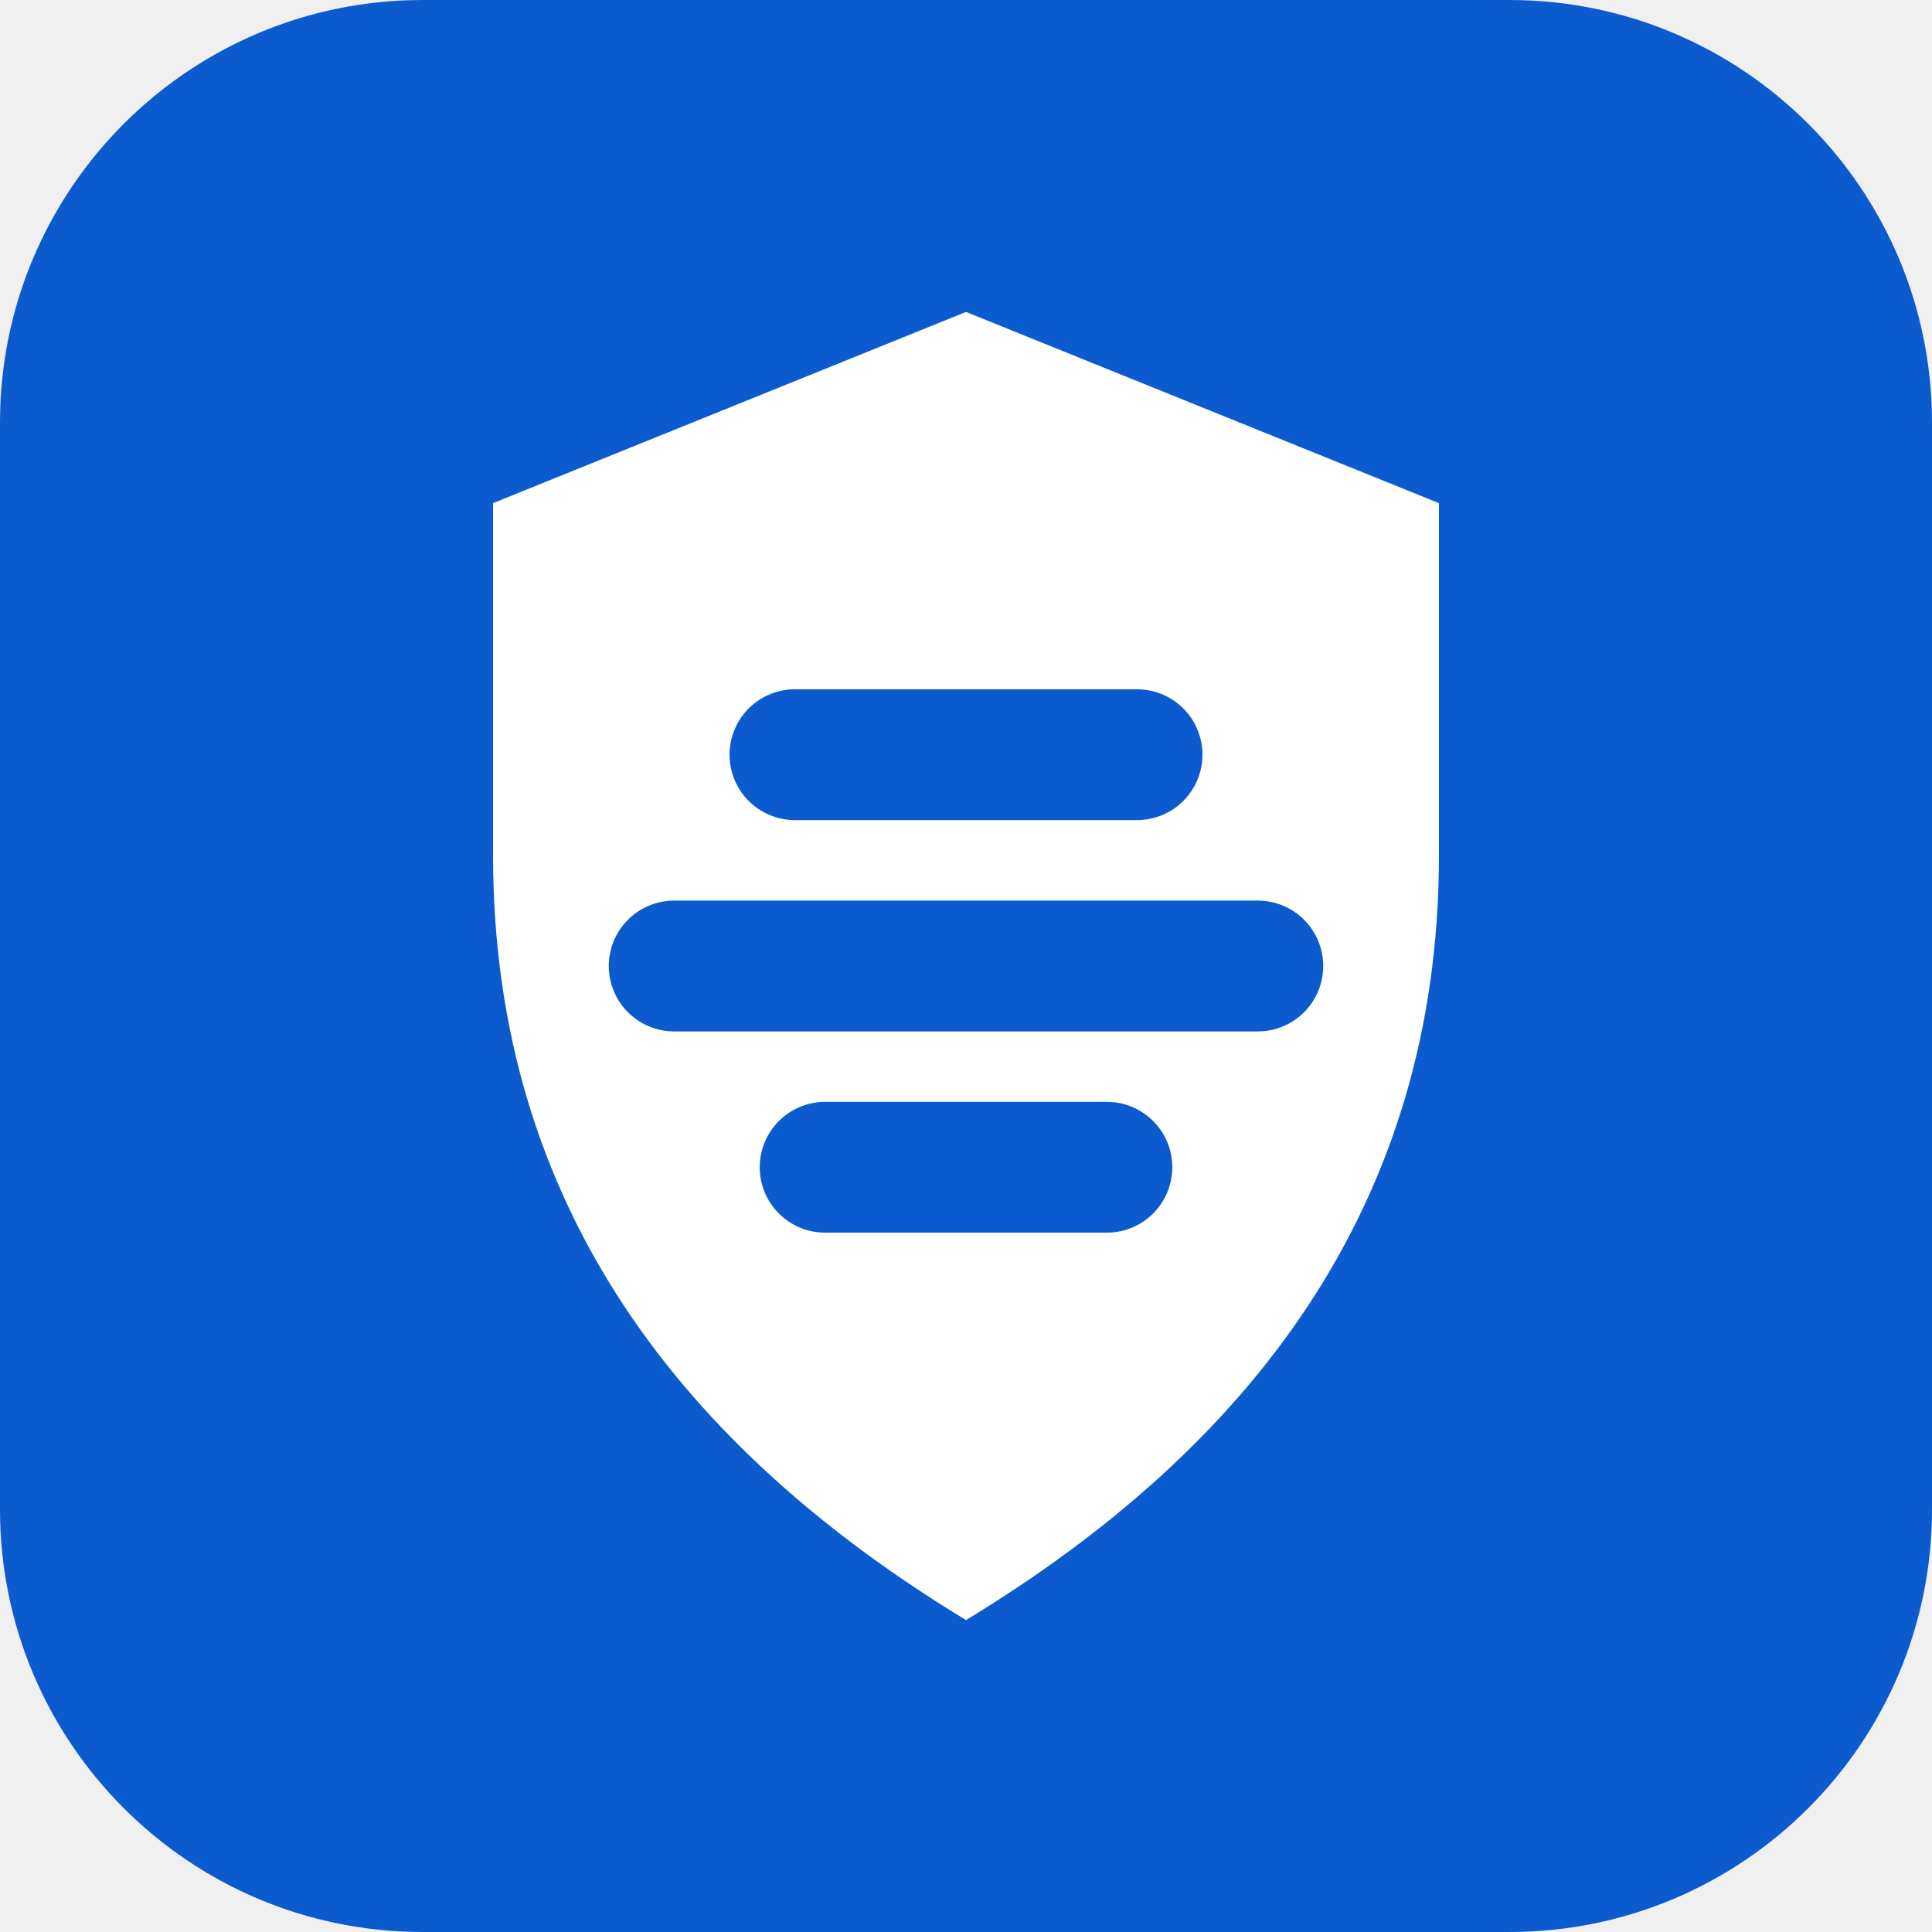
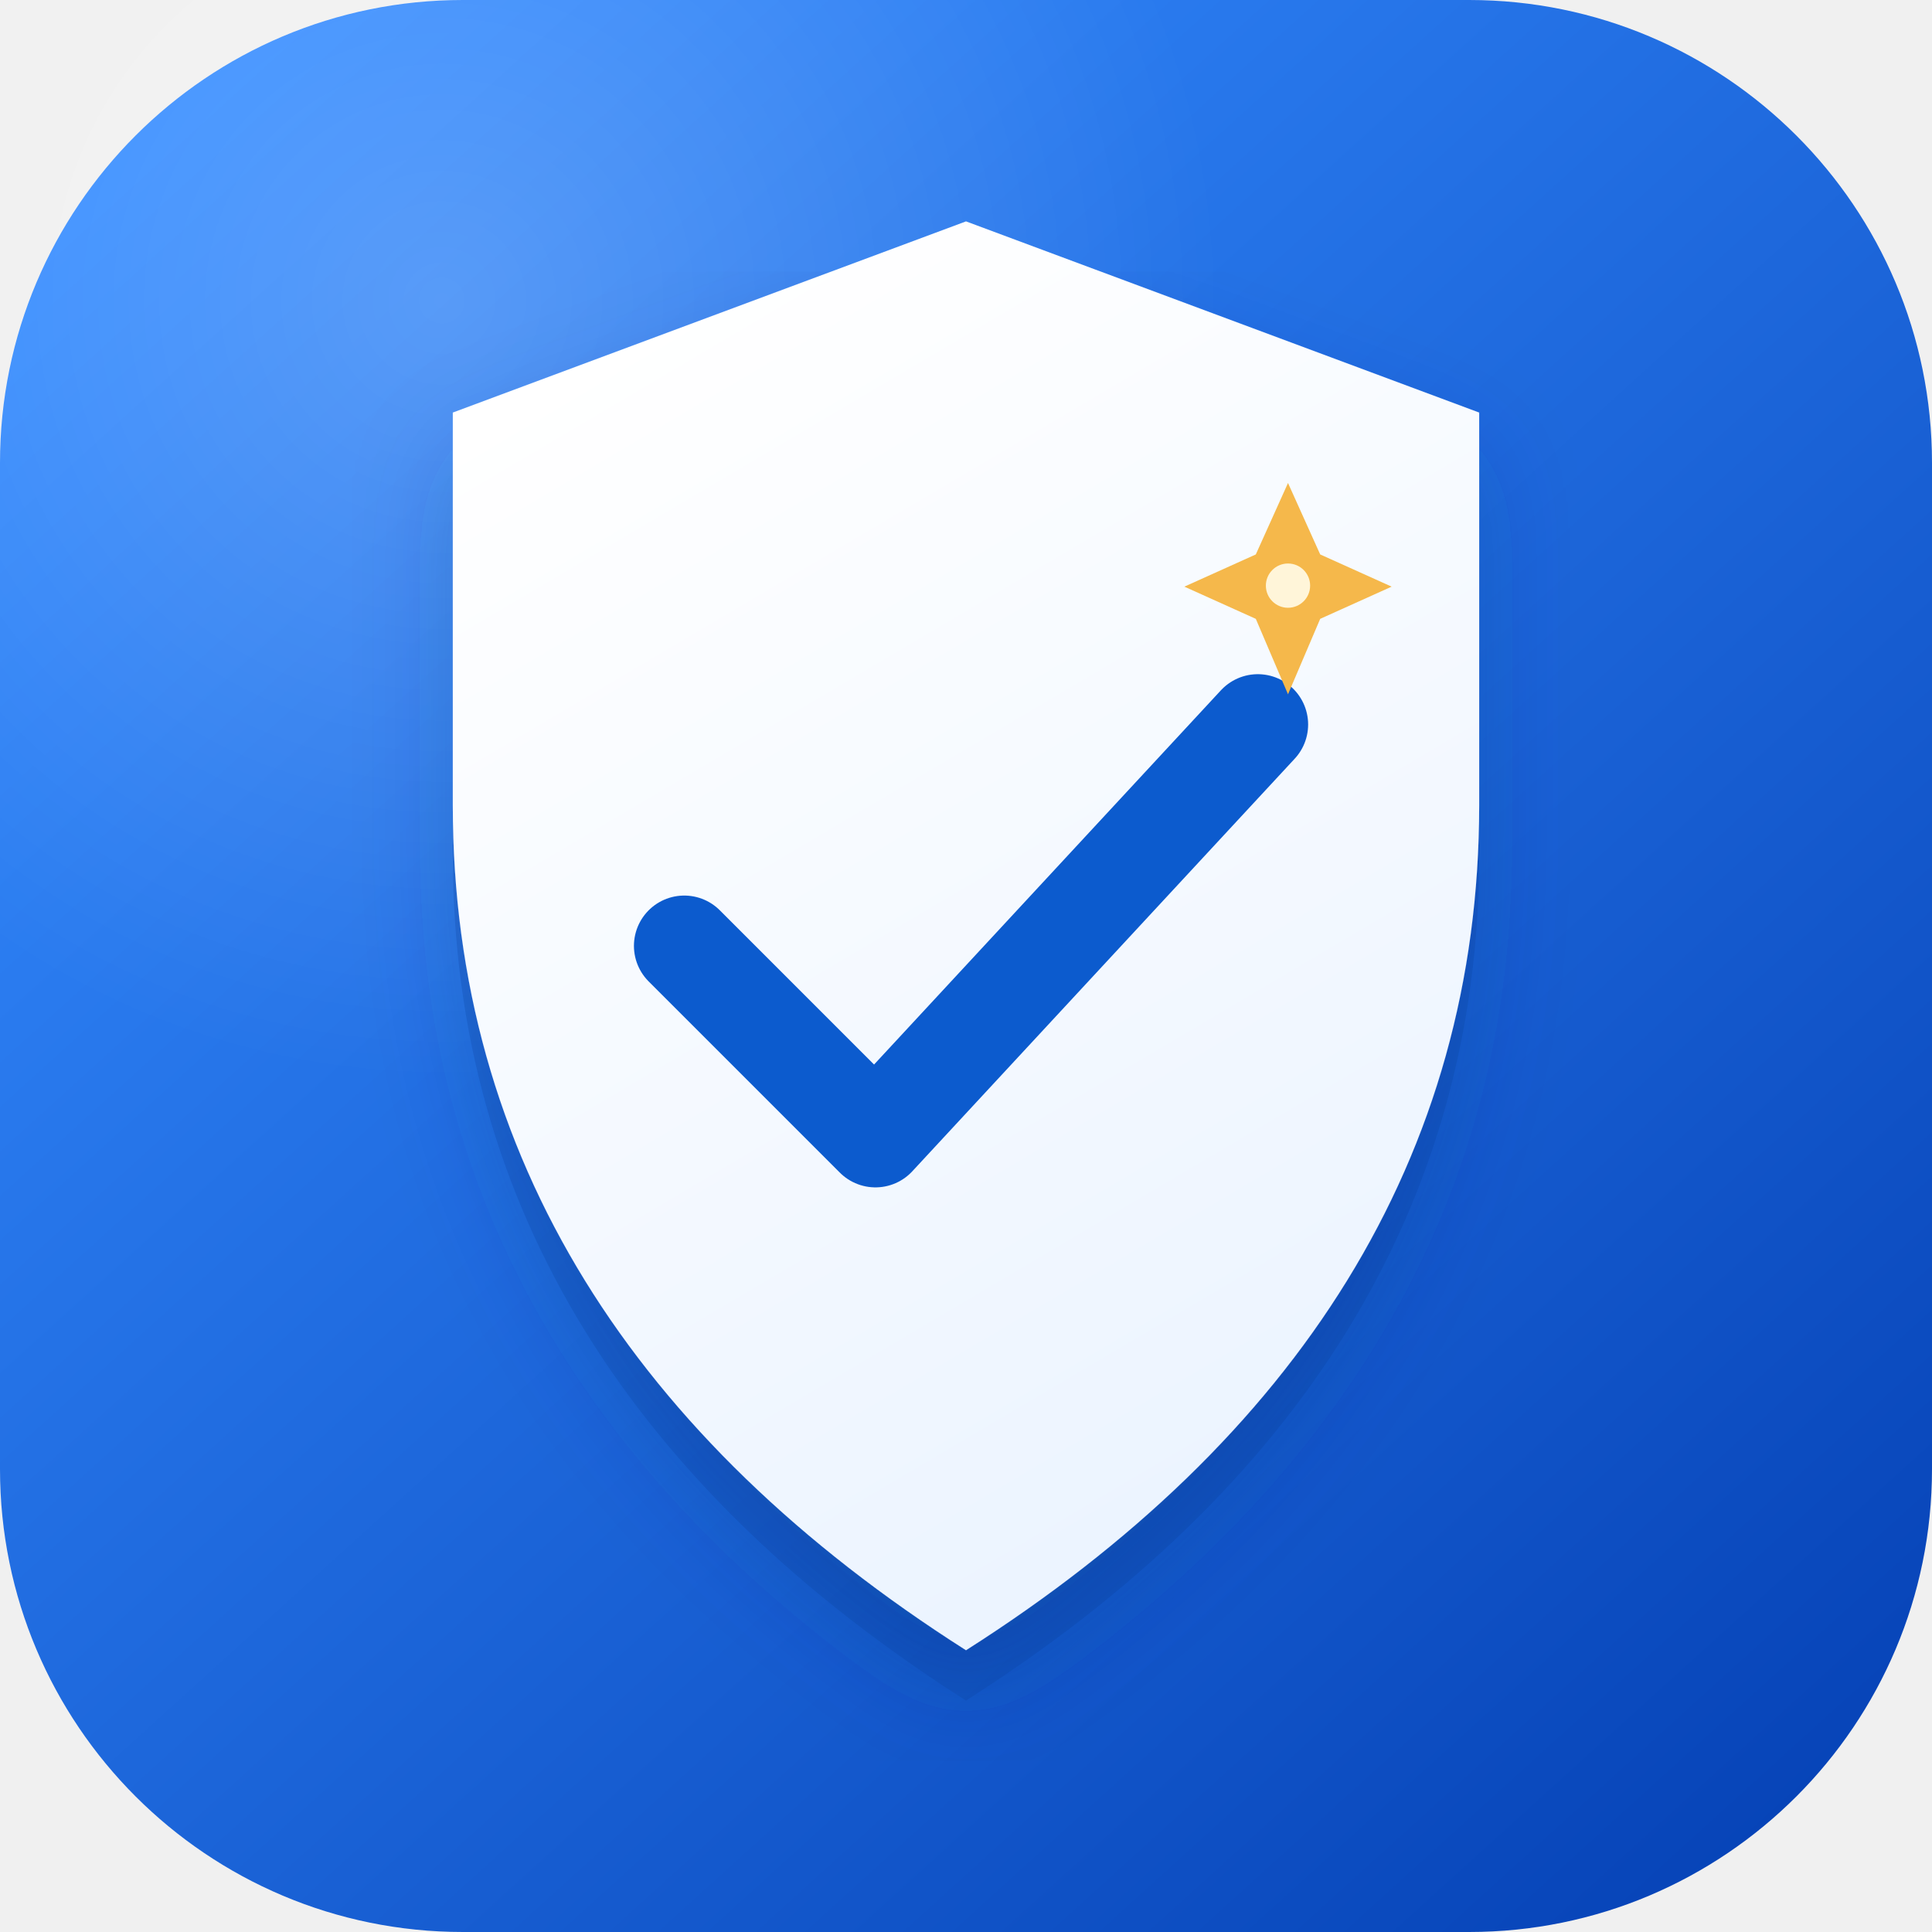
- <svg xmlns="http://www.w3.org/2000/svg" viewBox="0 0 192 192">
-   <rect width="192" height="192" rx="42" fill="#0c5bce" />
-   <path d="M96 31 143 50v35c0 35-19 59-47 76-28-17-47-41-47-76V50l47-19Z" fill="#fff" />
-   <path d="M67 96h58M79 75h34M82 116h28" stroke="#0c5bce" stroke-width="13" stroke-linecap="round" />
+ <svg xmlns="http://www.w3.org/2000/svg" viewBox="0 0 192 192" role="img" aria-label="Tricycle Conduct shield and checkmark app icon">
+   <defs>
+     <linearGradient id="app-blue" x1="18" y1="12" x2="174" y2="184" gradientUnits="userSpaceOnUse">
+       <stop stop-color="#348BFF" />
+       <stop offset="1" stop-color="#0744B8" />
+     </linearGradient>
+     <linearGradient id="shield-white" x1="60" y1="34" x2="132" y2="156" gradientUnits="userSpaceOnUse">
+       <stop stop-color="#FFFFFF" />
+       <stop offset="1" stop-color="#EAF3FF" />
+     </linearGradient>
+     <filter id="shield-shadow" x="35" y="22" width="122" height="153" color-interpolation-filters="sRGB" filterUnits="userSpaceOnUse">
+       <feDropShadow dx="0" dy="5" stdDeviation="5" flood-color="#052E78" flood-opacity=".22" />
+     </filter>
+     <radialGradient id="shine" cx="0" cy="0" r="1" gradientTransform="matrix(77 0 0 77 44 30)" gradientUnits="userSpaceOnUse">
+       <stop stop-color="#FFFFFF" stop-opacity=".2" />
+       <stop offset="1" stop-color="#FFFFFF" stop-opacity="0" />
+     </radialGradient>
+   </defs>
+   <rect width="192" height="192" rx="46" fill="url(#app-blue)" />
+   <circle cx="44" cy="30" r="77" fill="url(#shine)" />
+   <path d="M96 24 147 43v39c0 35-18 63-51 84-33-21-51-49-51-84V43l51-19Z" fill="#073D9B" opacity=".22" transform="translate(0 3)" />
+   <path d="M96 22 147 41v39c0 35-18 63-51 84-33-21-51-49-51-84V41l51-19Z" fill="url(#shield-white)" filter="url(#shield-shadow)" />
+   <path d="m68 94 19 19 38-41" fill="none" stroke="#0C5BCE" stroke-linecap="round" stroke-linejoin="round" stroke-width="10" />
+   <path d="m128 48 3.2 7.1 7.1 3.2-7.1 3.2L128 69l-3.2-7.5-7.1-3.2 7.1-3.2L128 48Z" fill="#F5B84B" />
+   <circle cx="128" cy="58.2" r="2.2" fill="#FFF5D9" />
</svg>
